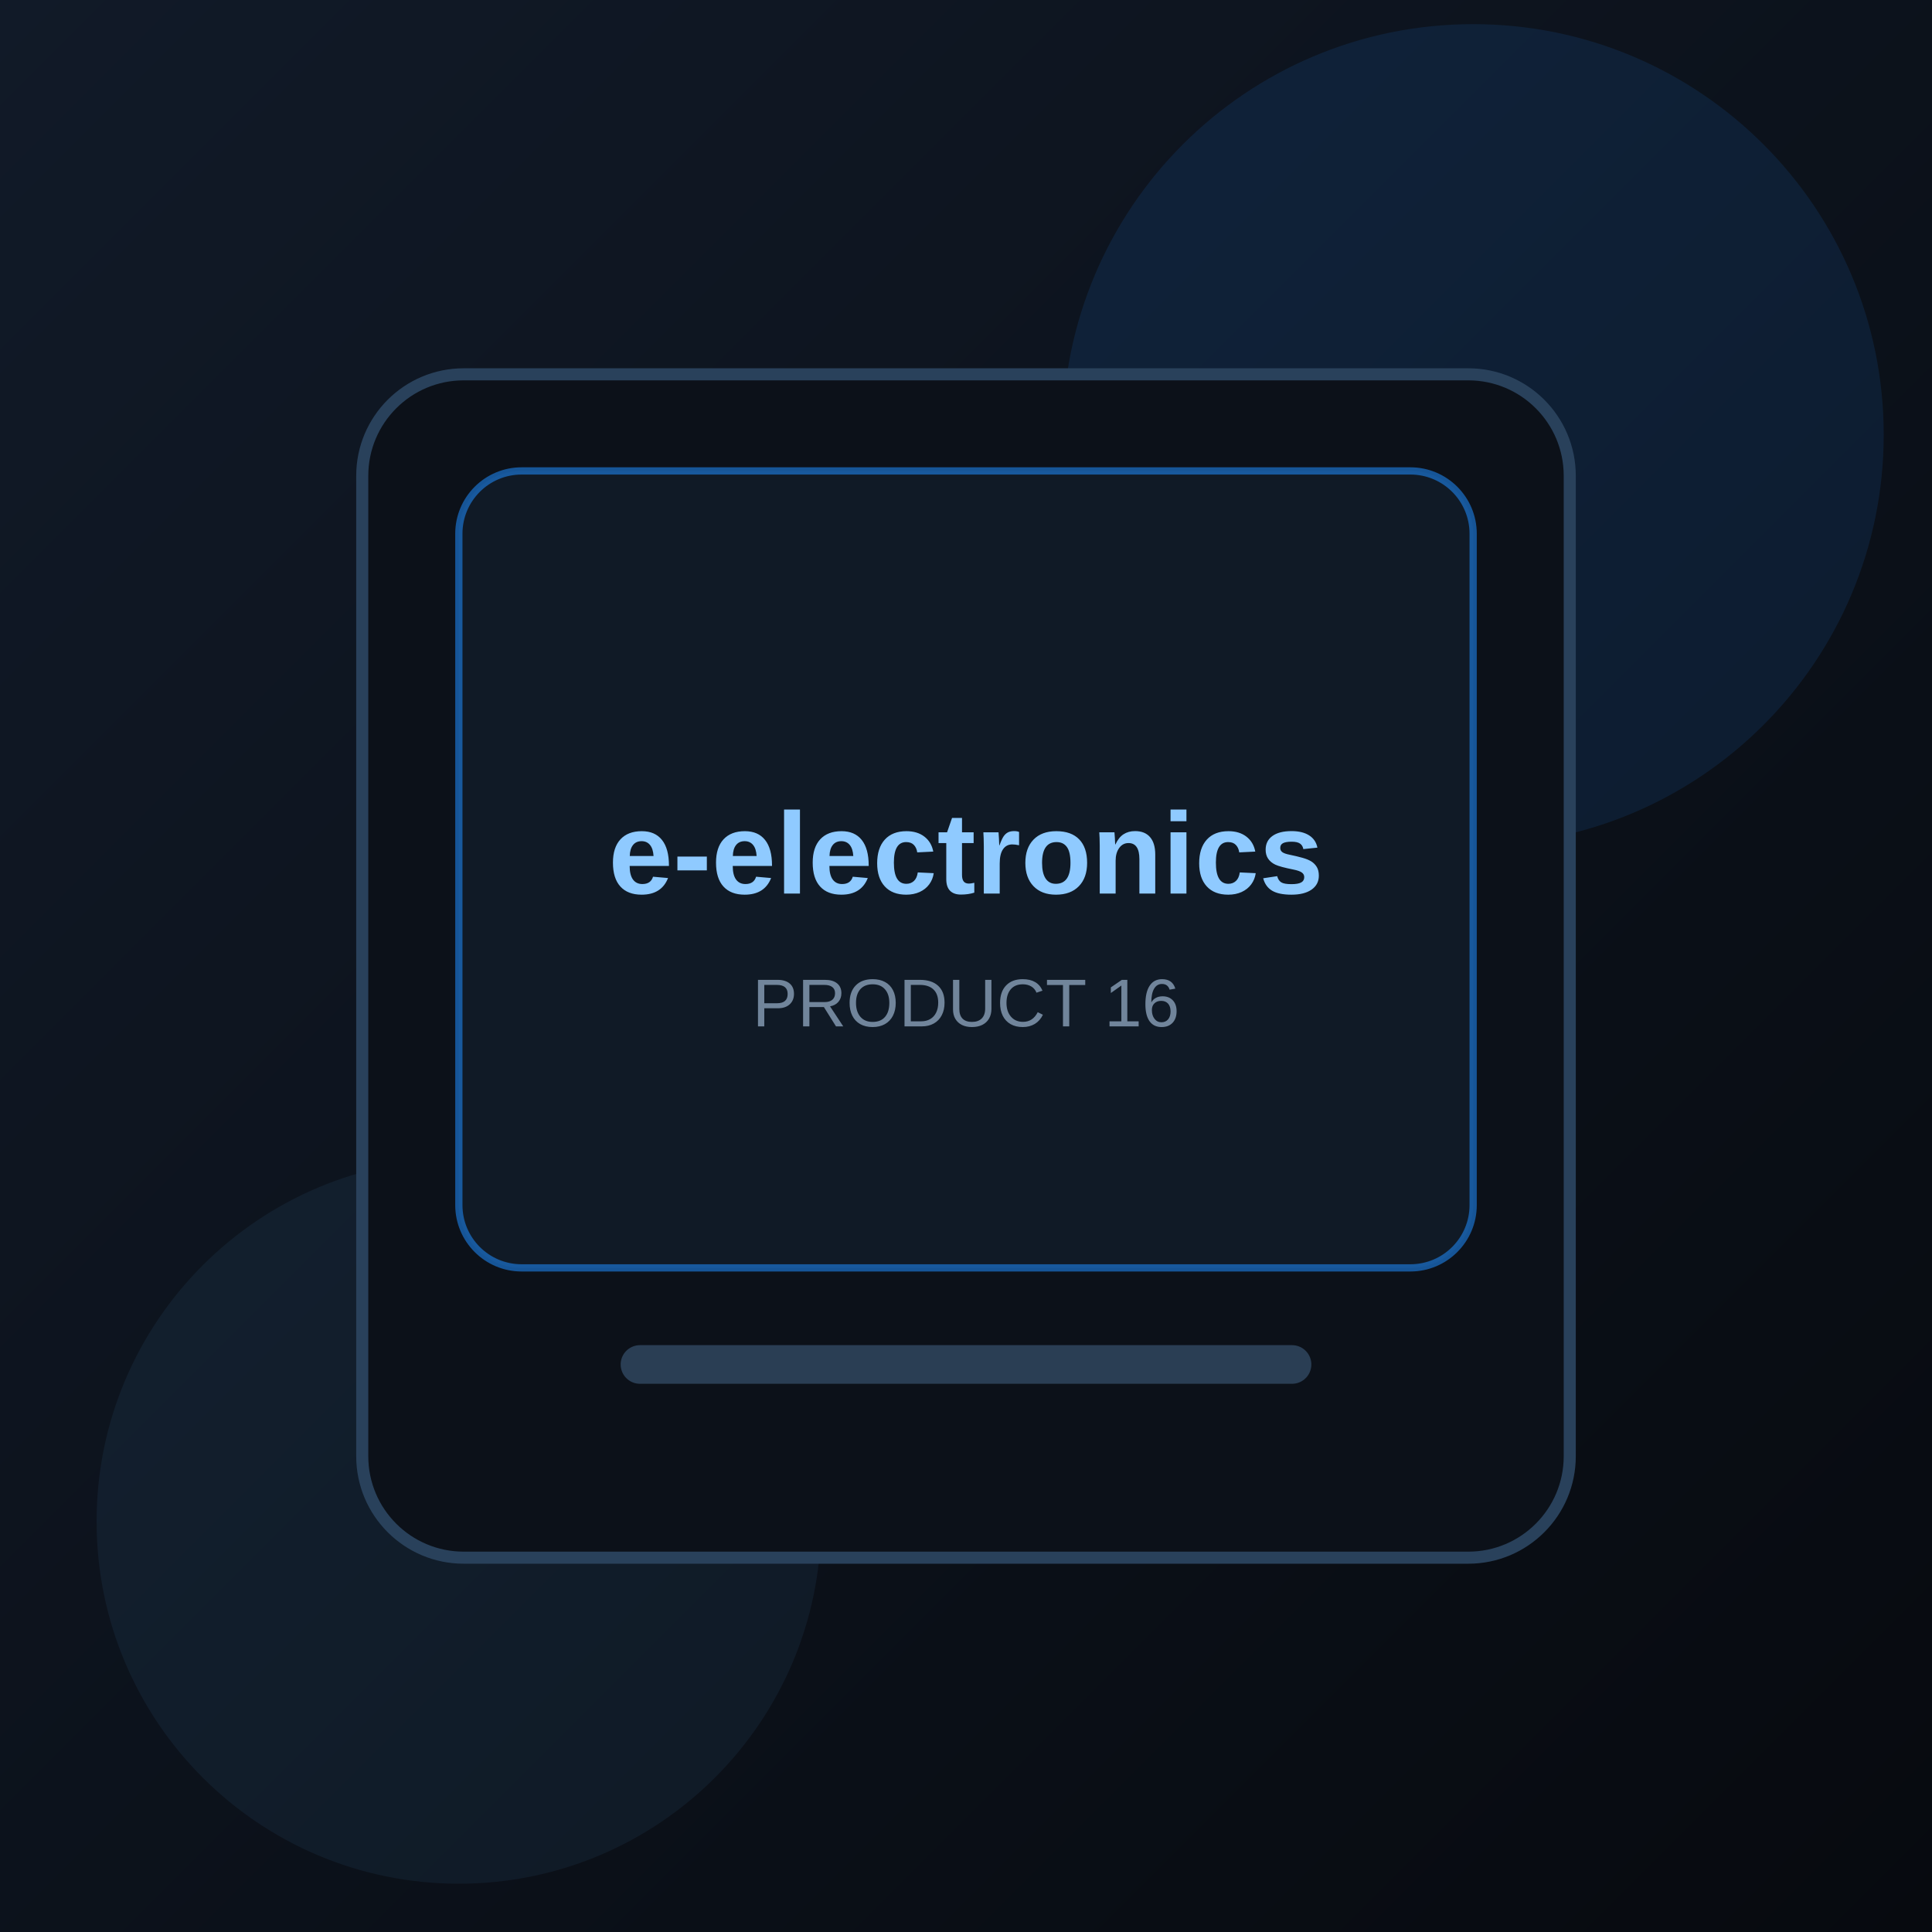
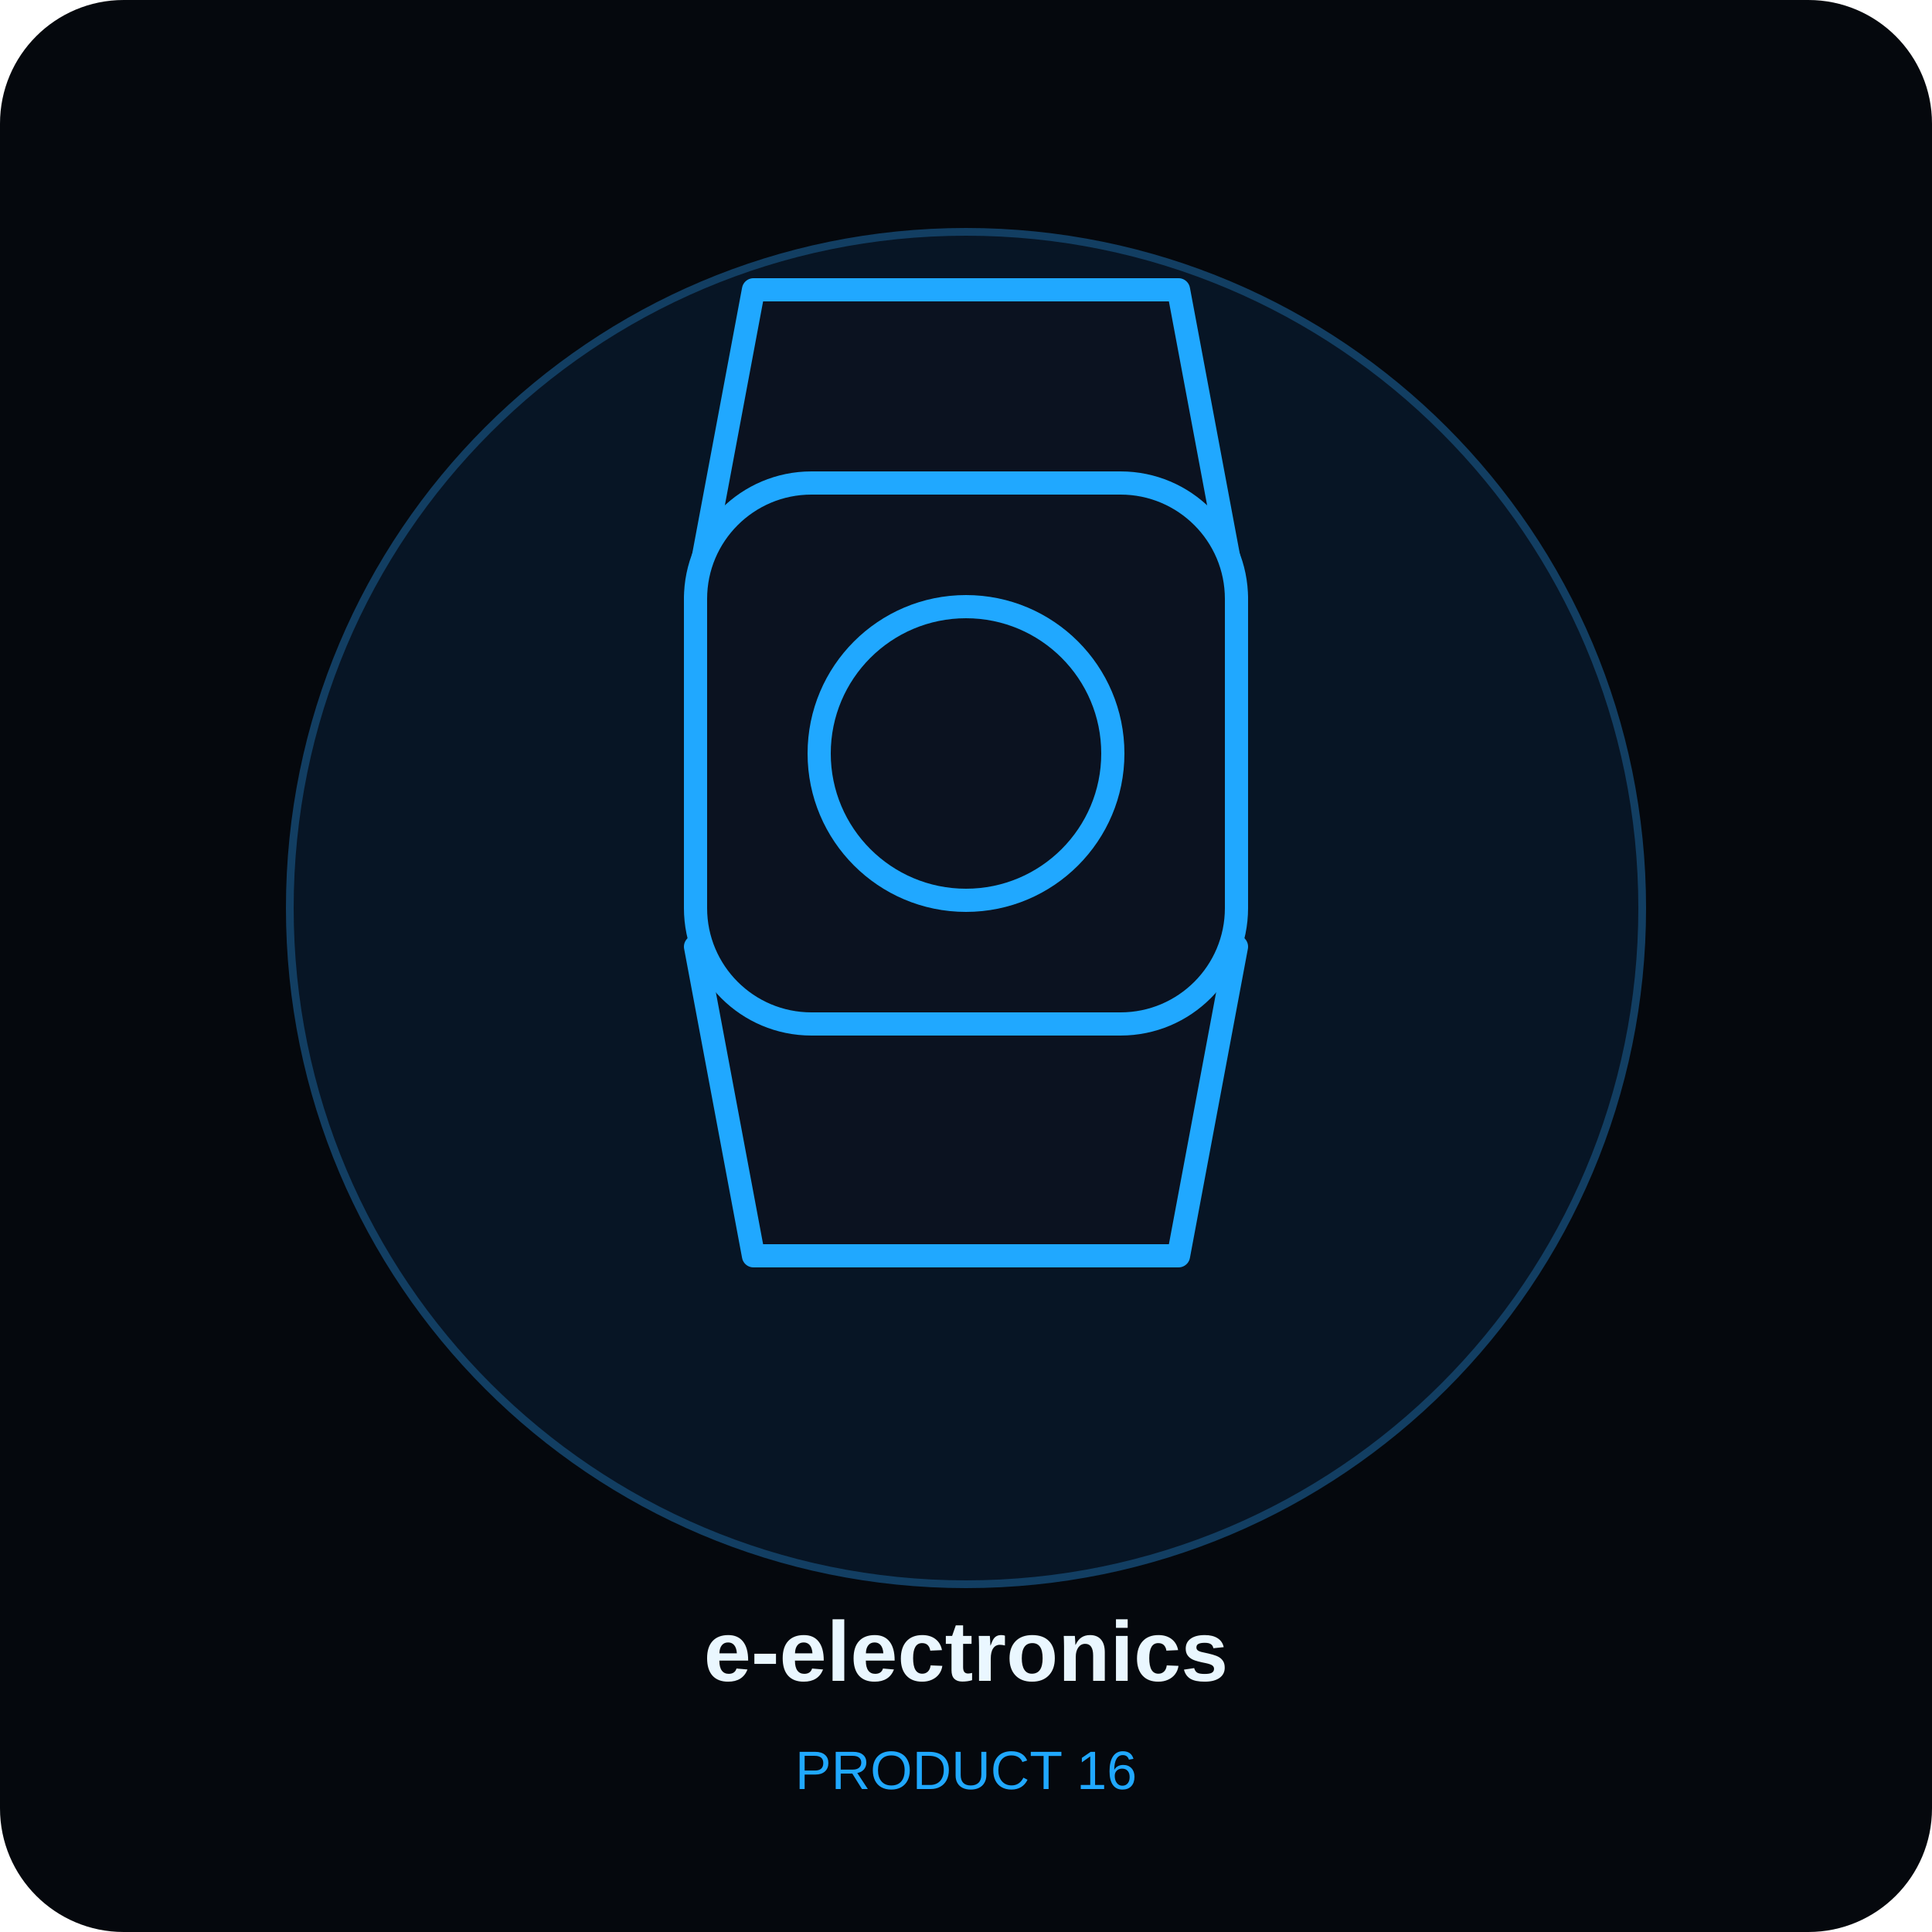
- <svg xmlns="http://www.w3.org/2000/svg" viewBox="0 0 800 800">
-   <defs>
-     <linearGradient id="g" x1="0" y1="0" x2="1" y2="1">
-       <stop offset="0" stop-color="#111a28" />
-       <stop offset="1" stop-color="#070a0f" />
-     </linearGradient>
-   </defs>
-   <rect width="800" height="800" fill="url(#g)" />
-   <circle cx="610" cy="180" r="170" fill="#1f8cff" opacity=".11" />
-   <circle cx="190" cy="630" r="150" fill="#5db3ff" opacity=".07" />
-   <rect x="150" y="155" width="500" height="490" rx="42" fill="#0c1119" stroke="#29415b" stroke-width="5" />
-   <rect x="190" y="195" width="420" height="330" rx="26" fill="#101a26" stroke="#1f8cff" stroke-opacity=".55" stroke-width="3" />
-   <path d="M265 565h270" stroke="#2a3e54" stroke-width="16" stroke-linecap="round" />
-   <text x="400" y="370" fill="#8fcaff" font-family="Arial, sans-serif" font-size="48" text-anchor="middle" font-weight="700">e-electronics</text>
-   <text x="400" y="425" fill="#71859b" font-family="Arial, sans-serif" font-size="28" text-anchor="middle">PRODUCT 16</text>
+ <svg xmlns="http://www.w3.org/2000/svg" viewBox="0 0 500 500" role="img" aria-label="Smart Watch">
+   <rect width="500" height="500" rx="32" fill="#05080d" />
+   <circle cx="250" cy="235" r="175" fill="#071525" />
+   <circle cx="250" cy="235" r="175" fill="none" stroke="#123e62" stroke-width="2" />
+   <path fill="#0b1220" stroke="#20a8ff" stroke-width="6" stroke-linejoin="round" d="M195 75h110l15 80H180zM180 245h140l-15 80H195z" />
+   <rect fill="#0b1220" stroke="#20a8ff" stroke-width="6" stroke-linejoin="round" x="180" y="125" width="140" height="140" rx="30" />
+   <circle fill="none" stroke="#20a8ff" stroke-width="6" stroke-linecap="round" stroke-linejoin="round" cx="250" cy="195" r="38" />
+   <text x="250" y="435" text-anchor="middle" font-family="Arial, sans-serif" font-size="22" font-weight="700" fill="#eaf7ff">e-electronics</text>
+   <text x="250" y="463" text-anchor="middle" font-family="Arial, sans-serif" font-size="14" fill="#20a8ff">PRODUCT 16</text>
</svg>
